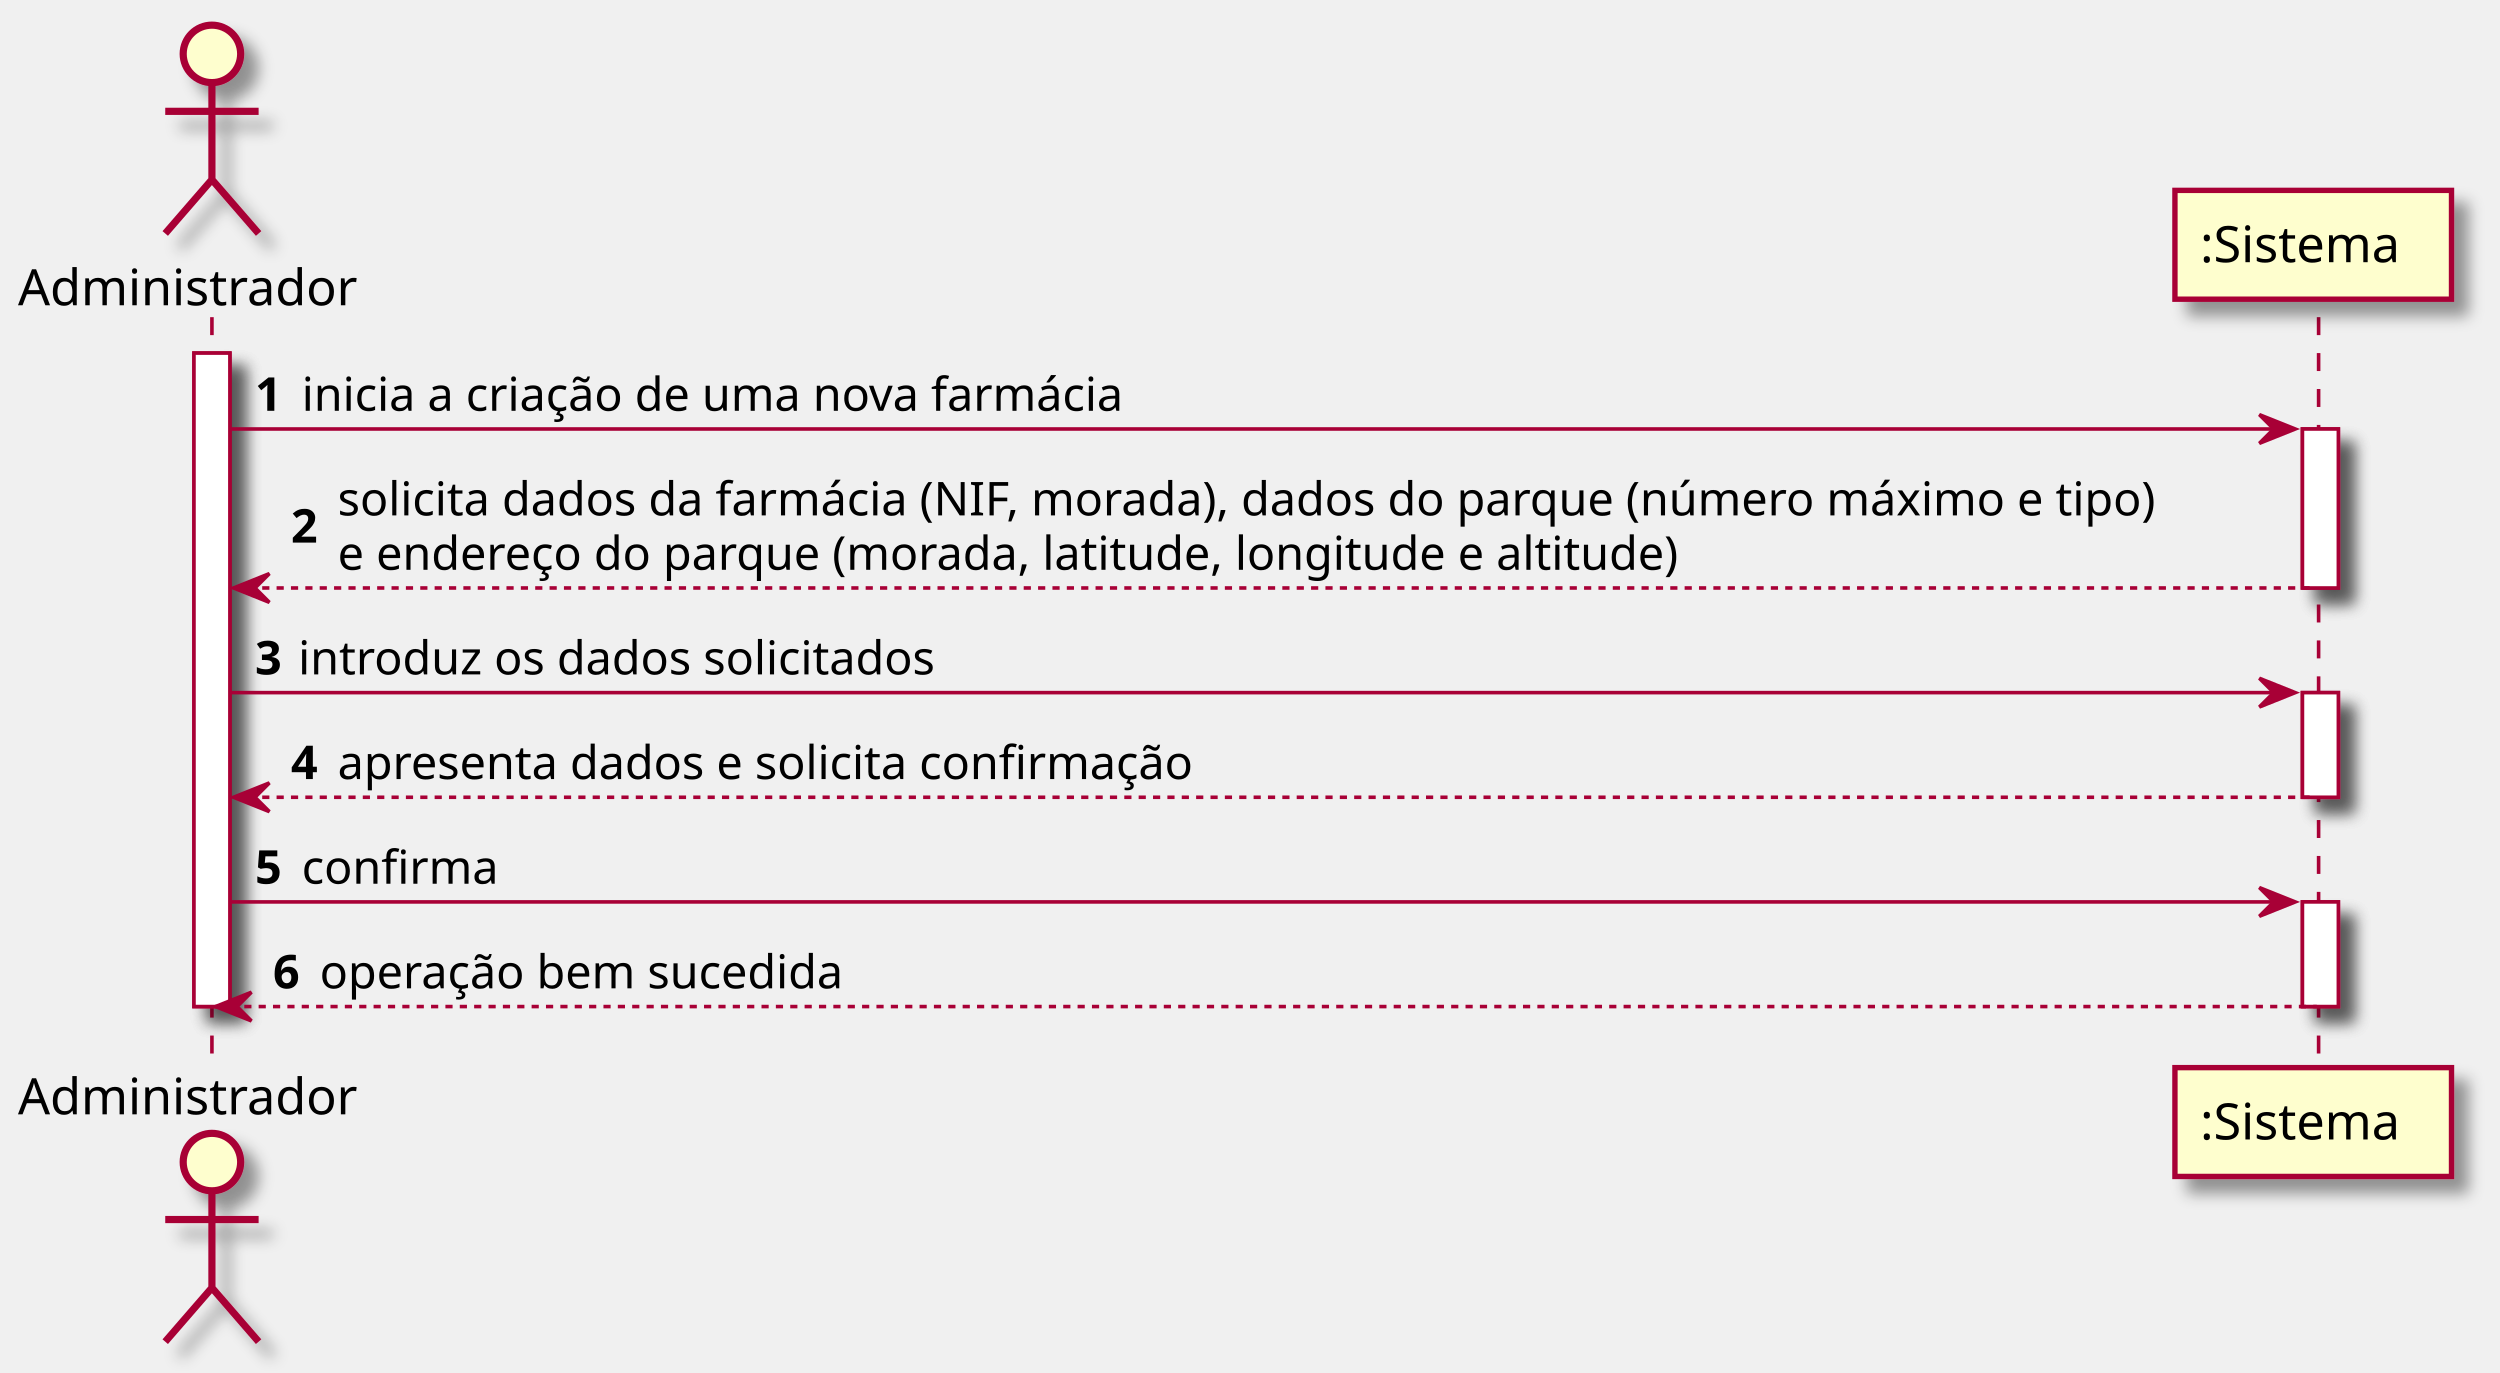
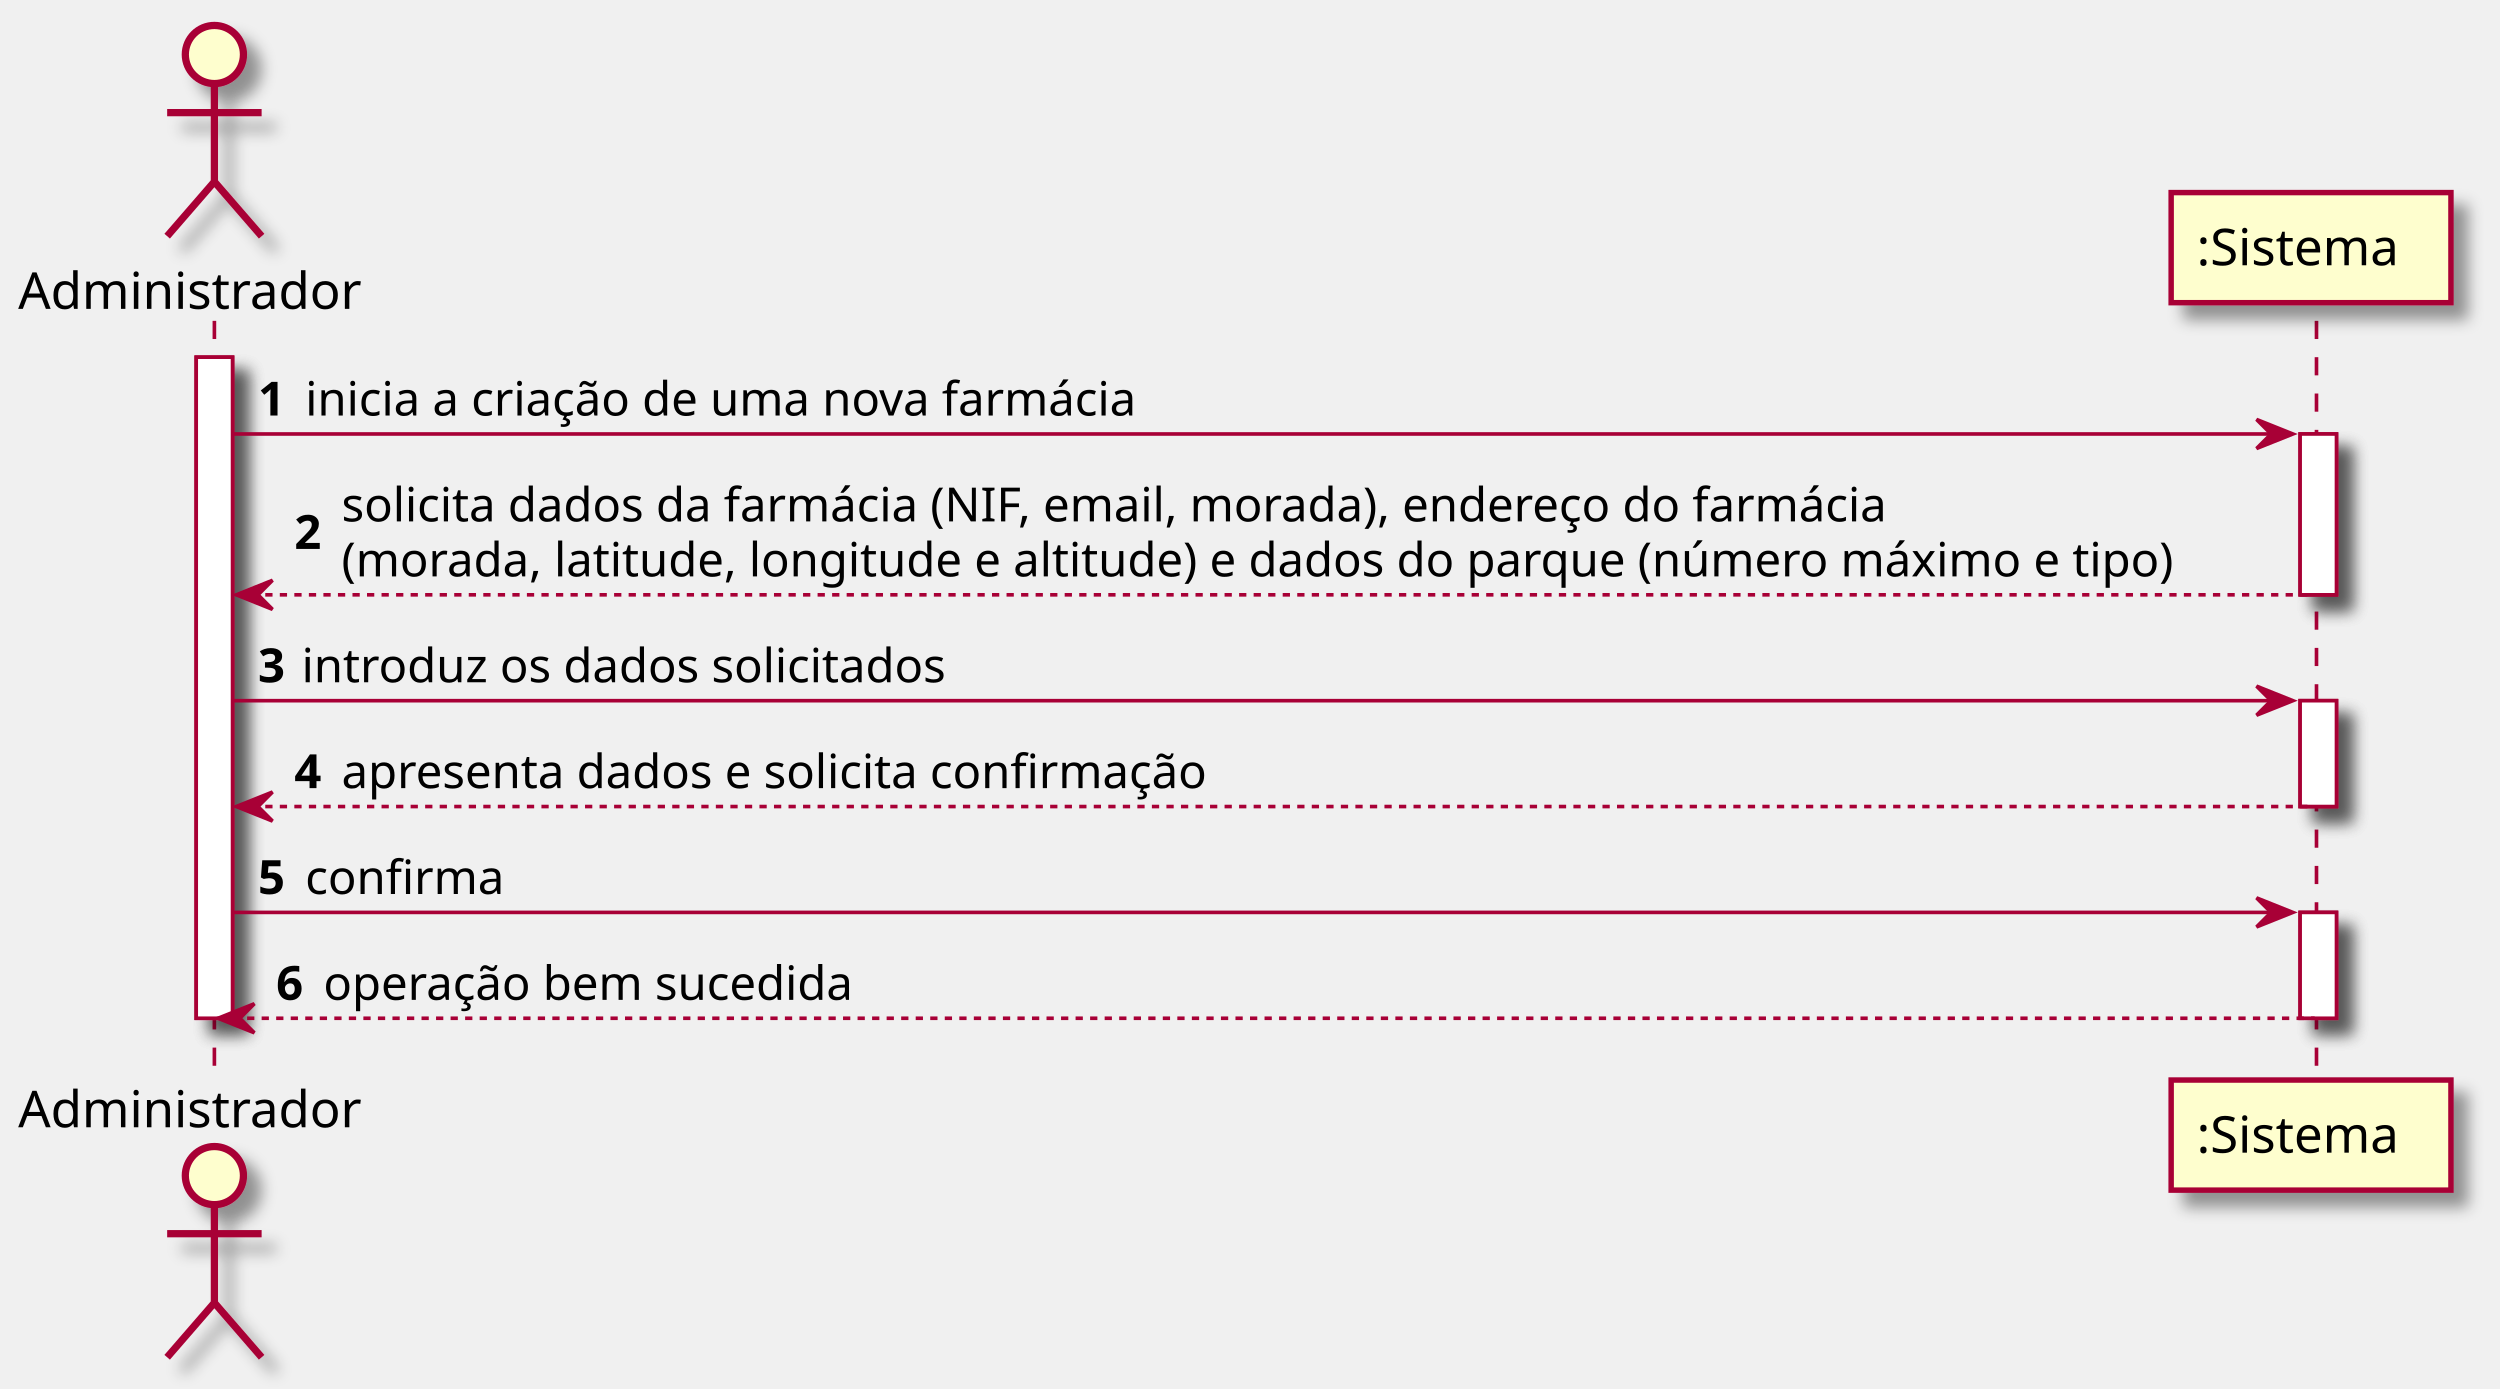
- <svg xmlns="http://www.w3.org/2000/svg" contentScriptType="application/ecmascript" contentStyleType="text/css" height="382px" preserveAspectRatio="none" style="width:696px;height:382px;" version="1.1" viewBox="0 0 696 382" width="696px" zoomAndPan="magnify">
+ <svg xmlns="http://www.w3.org/2000/svg" contentScriptType="application/ecmascript" contentStyleType="text/css" height="382px" preserveAspectRatio="none" style="width:688px;height:382px;" version="1.1" viewBox="0 0 688 382" width="688px" zoomAndPan="magnify">
  <defs>
-     <filter height="300%" id="flom10eu0npwl" width="300%" x="-1" y="-1">
+     <filter height="300%" id="fi0ihp9qydj6n" width="300%" x="-1" y="-1">
      <feGaussianBlur result="blurOut" stdDeviation="2.0" />
      <feColorMatrix in="blurOut" result="blurOut2" type="matrix" values="0 0 0 0 0 0 0 0 0 0 0 0 0 0 0 0 0 0 .4 0" />
      <feOffset dx="4.0" dy="4.0" in="blurOut2" result="blurOut3" />
      <feBlend in="SourceGraphic" in2="blurOut3" mode="normal" />
    </filter>
  </defs>
  <g>
-     <rect fill="#FFFFFF" filter="url(#flom10eu0npwl)" height="181.93" style="stroke:#A80036;stroke-width:1.0;" width="10" x="54" y="98.297" />
-     <rect fill="#FFFFFF" filter="url(#flom10eu0npwl)" height="44.266" style="stroke:#A80036;stroke-width:1.0;" width="10" x="641" y="119.43" />
-     <rect fill="#FFFFFF" filter="url(#flom10eu0npwl)" height="29.133" style="stroke:#A80036;stroke-width:1.0;" width="10" x="641" y="192.828" />
-     <rect fill="#FFFFFF" filter="url(#flom10eu0npwl)" height="29.133" style="stroke:#A80036;stroke-width:1.0;" width="10" x="641" y="251.094" />
+     <rect fill="#FFFFFF" filter="url(#fi0ihp9qydj6n)" height="181.93" style="stroke:#A80036;stroke-width:1.0;" width="10" x="54" y="98.297" />
+     <rect fill="#FFFFFF" filter="url(#fi0ihp9qydj6n)" height="44.266" style="stroke:#A80036;stroke-width:1.0;" width="10" x="633" y="119.43" />
+     <rect fill="#FFFFFF" filter="url(#fi0ihp9qydj6n)" height="29.133" style="stroke:#A80036;stroke-width:1.0;" width="10" x="633" y="192.828" />
+     <rect fill="#FFFFFF" filter="url(#fi0ihp9qydj6n)" height="29.133" style="stroke:#A80036;stroke-width:1.0;" width="10" x="633" y="251.094" />
    <line style="stroke:#A80036;stroke-width:1.0;stroke-dasharray:5.0,5.0;" x1="59" x2="59" y1="88.297" y2="298.227" />
-     <line style="stroke:#A80036;stroke-width:1.0;stroke-dasharray:5.0,5.0;" x1="645.5" x2="645.5" y1="88.297" y2="298.227" />
+     <line style="stroke:#A80036;stroke-width:1.0;stroke-dasharray:5.0,5.0;" x1="637.5" x2="637.5" y1="88.297" y2="298.227" />
    <text fill="#000000" font-family="sans-serif" font-size="14" lengthAdjust="spacing" textLength="102" x="5" y="84.995">Administrador</text>
-     <ellipse cx="59" cy="15" fill="#FEFECE" filter="url(#flom10eu0npwl)" rx="8" ry="8" style="stroke:#A80036;stroke-width:2.0;" />
-     <path d="M59,23 L59,50 M46,31 L72,31 M59,50 L46,65 M59,50 L72,65 " fill="none" filter="url(#flom10eu0npwl)" style="stroke:#A80036;stroke-width:2.0;" />
+     <ellipse cx="59" cy="15" fill="#FEFECE" filter="url(#fi0ihp9qydj6n)" rx="8" ry="8" style="stroke:#A80036;stroke-width:2.0;" />
+     <path d="M59,23 L59,50 M46,31 L72,31 M59,50 L46,65 M59,50 L72,65 " fill="none" filter="url(#fi0ihp9qydj6n)" style="stroke:#A80036;stroke-width:2.0;" />
    <text fill="#000000" font-family="sans-serif" font-size="14" lengthAdjust="spacing" textLength="102" x="5" y="310.222">Administrador</text>
-     <ellipse cx="59" cy="323.523" fill="#FEFECE" filter="url(#flom10eu0npwl)" rx="8" ry="8" style="stroke:#A80036;stroke-width:2.0;" />
-     <path d="M59,331.523 L59,358.523 M46,339.523 L72,339.523 M59,358.523 L46,373.523 M59,358.523 L72,373.523 " fill="none" filter="url(#flom10eu0npwl)" style="stroke:#A80036;stroke-width:2.0;" />
-     <rect fill="#FEFECE" filter="url(#flom10eu0npwl)" height="30.297" style="stroke:#A80036;stroke-width:1.5;" width="77" x="605.5" y="53" />
-     <text fill="#000000" font-family="sans-serif" font-size="14" lengthAdjust="spacing" textLength="63" x="612.5" y="72.995">:Sistema</text>
-     <rect fill="#FEFECE" filter="url(#flom10eu0npwl)" height="30.297" style="stroke:#A80036;stroke-width:1.5;" width="77" x="605.5" y="297.227" />
-     <text fill="#000000" font-family="sans-serif" font-size="14" lengthAdjust="spacing" textLength="63" x="612.5" y="317.222">:Sistema</text>
-     <rect fill="#FFFFFF" filter="url(#flom10eu0npwl)" height="181.93" style="stroke:#A80036;stroke-width:1.0;" width="10" x="54" y="98.297" />
-     <rect fill="#FFFFFF" filter="url(#flom10eu0npwl)" height="44.266" style="stroke:#A80036;stroke-width:1.0;" width="10" x="641" y="119.43" />
-     <rect fill="#FFFFFF" filter="url(#flom10eu0npwl)" height="29.133" style="stroke:#A80036;stroke-width:1.0;" width="10" x="641" y="192.828" />
-     <rect fill="#FFFFFF" filter="url(#flom10eu0npwl)" height="29.133" style="stroke:#A80036;stroke-width:1.0;" width="10" x="641" y="251.094" />
-     <polygon fill="#A80036" points="629,115.43,639,119.43,629,123.43,633,119.43" style="stroke:#A80036;stroke-width:1.0;" />
-     <line style="stroke:#A80036;stroke-width:1.0;" x1="64" x2="635" y1="119.43" y2="119.43" />
+     <ellipse cx="59" cy="323.523" fill="#FEFECE" filter="url(#fi0ihp9qydj6n)" rx="8" ry="8" style="stroke:#A80036;stroke-width:2.0;" />
+     <path d="M59,331.523 L59,358.523 M46,339.523 L72,339.523 M59,358.523 L46,373.523 M59,358.523 L72,373.523 " fill="none" filter="url(#fi0ihp9qydj6n)" style="stroke:#A80036;stroke-width:2.0;" />
+     <rect fill="#FEFECE" filter="url(#fi0ihp9qydj6n)" height="30.297" style="stroke:#A80036;stroke-width:1.5;" width="77" x="597.5" y="53" />
+     <text fill="#000000" font-family="sans-serif" font-size="14" lengthAdjust="spacing" textLength="63" x="604.5" y="72.995">:Sistema</text>
+     <rect fill="#FEFECE" filter="url(#fi0ihp9qydj6n)" height="30.297" style="stroke:#A80036;stroke-width:1.5;" width="77" x="597.5" y="297.227" />
+     <text fill="#000000" font-family="sans-serif" font-size="14" lengthAdjust="spacing" textLength="63" x="604.5" y="317.222">:Sistema</text>
+     <rect fill="#FFFFFF" filter="url(#fi0ihp9qydj6n)" height="181.93" style="stroke:#A80036;stroke-width:1.0;" width="10" x="54" y="98.297" />
+     <rect fill="#FFFFFF" filter="url(#fi0ihp9qydj6n)" height="44.266" style="stroke:#A80036;stroke-width:1.0;" width="10" x="633" y="119.43" />
+     <rect fill="#FFFFFF" filter="url(#fi0ihp9qydj6n)" height="29.133" style="stroke:#A80036;stroke-width:1.0;" width="10" x="633" y="192.828" />
+     <rect fill="#FFFFFF" filter="url(#fi0ihp9qydj6n)" height="29.133" style="stroke:#A80036;stroke-width:1.0;" width="10" x="633" y="251.094" />
+     <polygon fill="#A80036" points="621,115.43,631,119.43,621,123.43,625,119.43" style="stroke:#A80036;stroke-width:1.0;" />
+     <line style="stroke:#A80036;stroke-width:1.0;" x1="64" x2="627" y1="119.43" y2="119.43" />
    <text fill="#000000" font-family="sans-serif" font-size="13" font-weight="bold" lengthAdjust="spacing" textLength="9" x="71" y="114.364">1</text>
    <text fill="#000000" font-family="sans-serif" font-size="13" lengthAdjust="spacing" textLength="244" x="84" y="114.364">inicia a criação de uma nova farmácia</text>
    <polygon fill="#A80036" points="75,159.695,65,163.695,75,167.695,71,163.695" style="stroke:#A80036;stroke-width:1.0;" />
-     <line style="stroke:#A80036;stroke-width:1.0;stroke-dasharray:2.0,2.0;" x1="69" x2="645" y1="163.695" y2="163.695" />
+     <line style="stroke:#A80036;stroke-width:1.0;stroke-dasharray:2.0,2.0;" x1="69" x2="637" y1="163.695" y2="163.695" />
    <text fill="#000000" font-family="sans-serif" font-size="13" font-weight="bold" lengthAdjust="spacing" textLength="9" x="81" y="151.063">2</text>
-     <text fill="#000000" font-family="sans-serif" font-size="13" lengthAdjust="spacing" textLength="536" x="94" y="143.497">solicita dados da farmácia (NIF, morada), dados do parque (número máximo e tipo)</text>
-     <text fill="#000000" font-family="sans-serif" font-size="13" lengthAdjust="spacing" textLength="392" x="94" y="158.629">e endereço do parque (morada, latitude, longitude e altitude)</text>
-     <polygon fill="#A80036" points="629,188.828,639,192.828,629,196.828,633,192.828" style="stroke:#A80036;stroke-width:1.0;" />
-     <line style="stroke:#A80036;stroke-width:1.0;" x1="64" x2="635" y1="192.828" y2="192.828" />
+     <text fill="#000000" font-family="sans-serif" font-size="13" lengthAdjust="spacing" textLength="451" x="94" y="143.497">solicita dados da farmácia (NIF, email, morada), endereço do farmácia</text>
+     <text fill="#000000" font-family="sans-serif" font-size="13" lengthAdjust="spacing" textLength="532" x="94" y="158.629">(morada, latitude, longitude e altitude) e dados do parque (número máximo e tipo)</text>
+     <polygon fill="#A80036" points="621,188.828,631,192.828,621,196.828,625,192.828" style="stroke:#A80036;stroke-width:1.0;" />
+     <line style="stroke:#A80036;stroke-width:1.0;" x1="64" x2="627" y1="192.828" y2="192.828" />
    <text fill="#000000" font-family="sans-serif" font-size="13" font-weight="bold" lengthAdjust="spacing" textLength="8" x="71" y="187.762">3</text>
    <text fill="#000000" font-family="sans-serif" font-size="13" lengthAdjust="spacing" textLength="185" x="83" y="187.762">introduz os dados solicitados</text>
    <polygon fill="#A80036" points="75,217.961,65,221.961,75,225.961,71,221.961" style="stroke:#A80036;stroke-width:1.0;" />
-     <line style="stroke:#A80036;stroke-width:1.0;stroke-dasharray:2.0,2.0;" x1="69" x2="645" y1="221.961" y2="221.961" />
+     <line style="stroke:#A80036;stroke-width:1.0;stroke-dasharray:2.0,2.0;" x1="69" x2="637" y1="221.961" y2="221.961" />
    <text fill="#000000" font-family="sans-serif" font-size="13" font-weight="bold" lengthAdjust="spacing" textLength="9" x="81" y="216.895">4</text>
    <text fill="#000000" font-family="sans-serif" font-size="13" lengthAdjust="spacing" textLength="252" x="94" y="216.895">apresenta dados e solicita confirmação</text>
-     <polygon fill="#A80036" points="629,247.094,639,251.094,629,255.094,633,251.094" style="stroke:#A80036;stroke-width:1.0;" />
-     <line style="stroke:#A80036;stroke-width:1.0;" x1="64" x2="635" y1="251.094" y2="251.094" />
+     <polygon fill="#A80036" points="621,247.094,631,251.094,621,255.094,625,251.094" style="stroke:#A80036;stroke-width:1.0;" />
+     <line style="stroke:#A80036;stroke-width:1.0;" x1="64" x2="627" y1="251.094" y2="251.094" />
    <text fill="#000000" font-family="sans-serif" font-size="13" font-weight="bold" lengthAdjust="spacing" textLength="9" x="71" y="246.028">5</text>
    <text fill="#000000" font-family="sans-serif" font-size="13" lengthAdjust="spacing" textLength="57" x="84" y="246.028">confirma</text>
    <polygon fill="#A80036" points="70,276.227,60,280.227,70,284.227,66,280.227" style="stroke:#A80036;stroke-width:1.0;" />
-     <line style="stroke:#A80036;stroke-width:1.0;stroke-dasharray:2.0,2.0;" x1="64" x2="645" y1="280.227" y2="280.227" />
+     <line style="stroke:#A80036;stroke-width:1.0;stroke-dasharray:2.0,2.0;" x1="64" x2="637" y1="280.227" y2="280.227" />
    <text fill="#000000" font-family="sans-serif" font-size="13" font-weight="bold" lengthAdjust="spacing" textLength="9" x="76" y="275.161">6</text>
    <text fill="#000000" font-family="sans-serif" font-size="13" lengthAdjust="spacing" textLength="154" x="89" y="275.161">operação bem sucedida</text>
  </g>
</svg>
